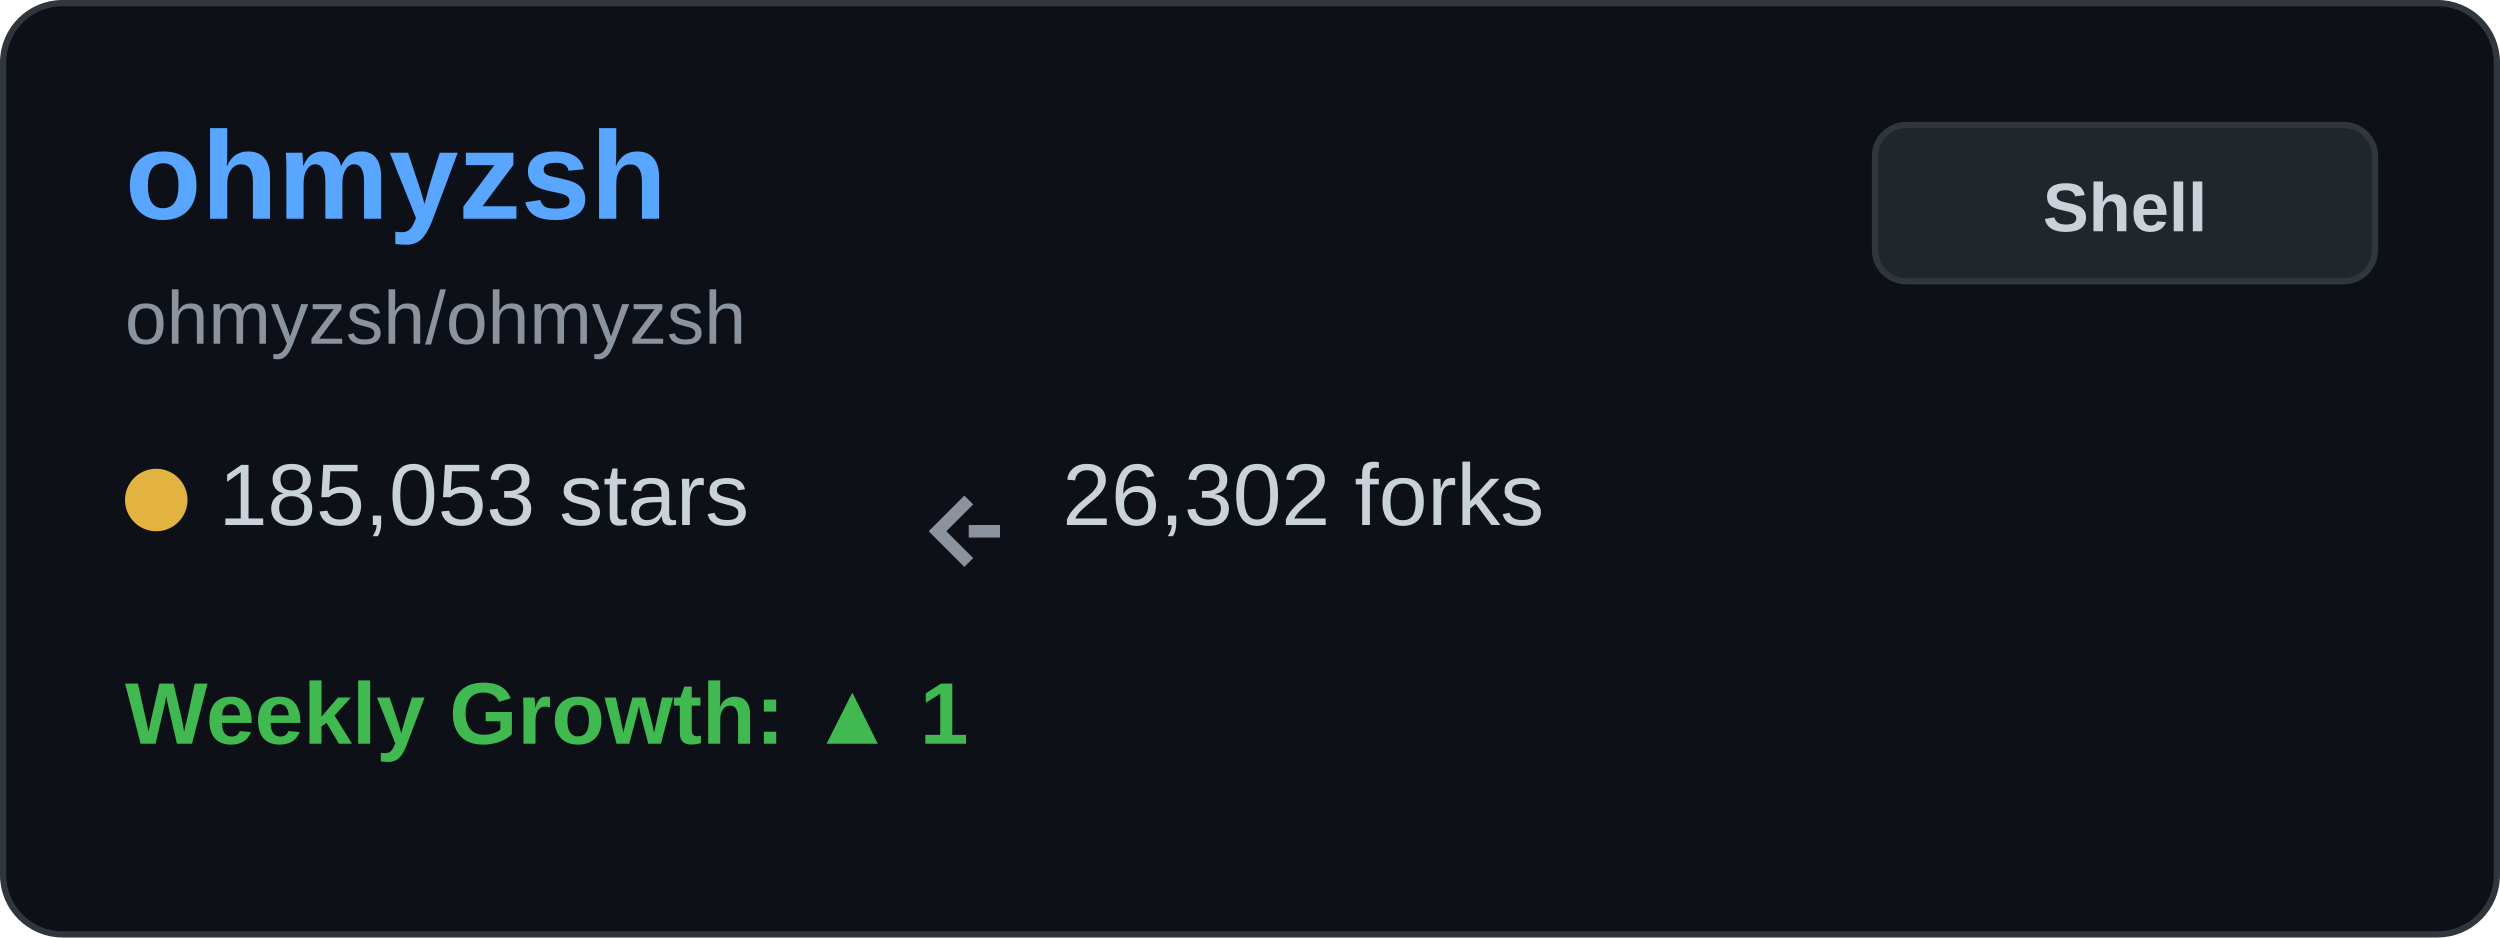
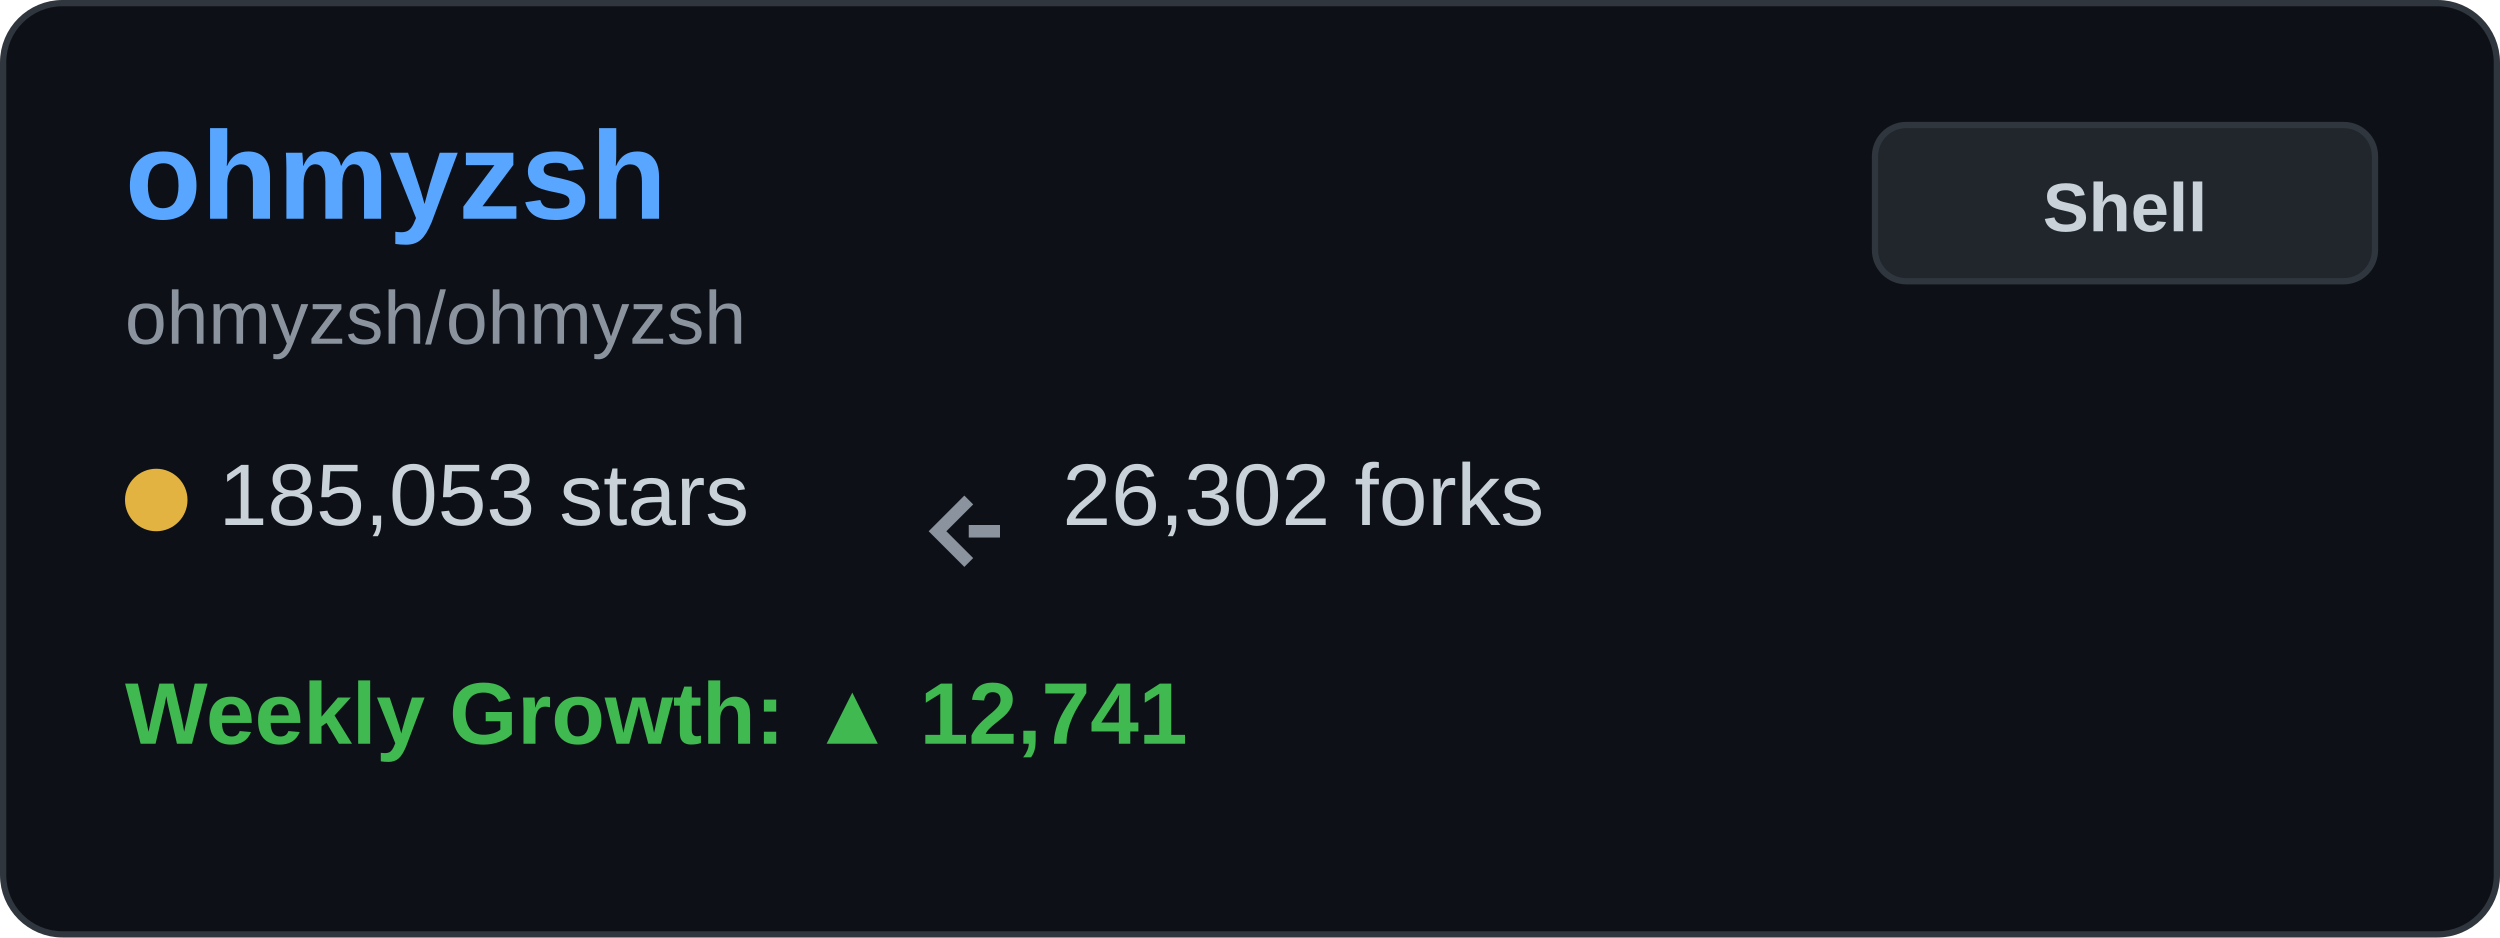
<svg xmlns="http://www.w3.org/2000/svg" width="400" height="150" viewBox="0 0 400 150" fill="none">
  <rect x="0.5" y="0.5" width="399" height="149" rx="9.5" fill="#0d1117" stroke="#30363d" />
  <text x="20" y="35" font-family="Arial, sans-serif" font-size="20" font-weight="bold" fill="#58a6ff">ohmyzsh</text>
  <text x="20" y="55" font-family="Arial, sans-serif" font-size="12" fill="#8b949e">ohmyzsh/ohmyzsh</text>
  <g transform="translate(20, 80)">
    <circle cx="5" cy="0" r="5" fill="#e3b341" />
    <text x="15" y="4" font-family="Arial, sans-serif" font-size="14" fill="#c9d1d9">185,053 stars</text>
  </g>
  <g transform="translate(150, 80)">
    <path d="M5 0 L0 5 L5 10 M5 5 L10 5" stroke="#8b949e" stroke-width="2" fill="none" />
    <text x="20" y="4" font-family="Arial, sans-serif" font-size="14" fill="#c9d1d9">26,302 forks</text>
  </g>
  <g transform="translate(20, 115)">
-     <text x="0" y="4" font-family="Arial, sans-serif" font-size="14" font-weight="bold" fill="#3fb950">Weekly Growth: ▲ 1</text>
+     <text x="0" y="4" font-family="Arial, sans-serif" font-size="14" font-weight="bold" fill="#3fb950">Weekly Growth: ▲ 12,741</text>
  </g>
  <rect x="300" y="20" width="80" height="25" rx="5" fill="#21262d" stroke="#30363d" />
  <text x="340" y="37" font-family="Arial, sans-serif" font-size="11" font-weight="bold" fill="#c9d1d9" text-anchor="middle">Shell</text>
</svg>
